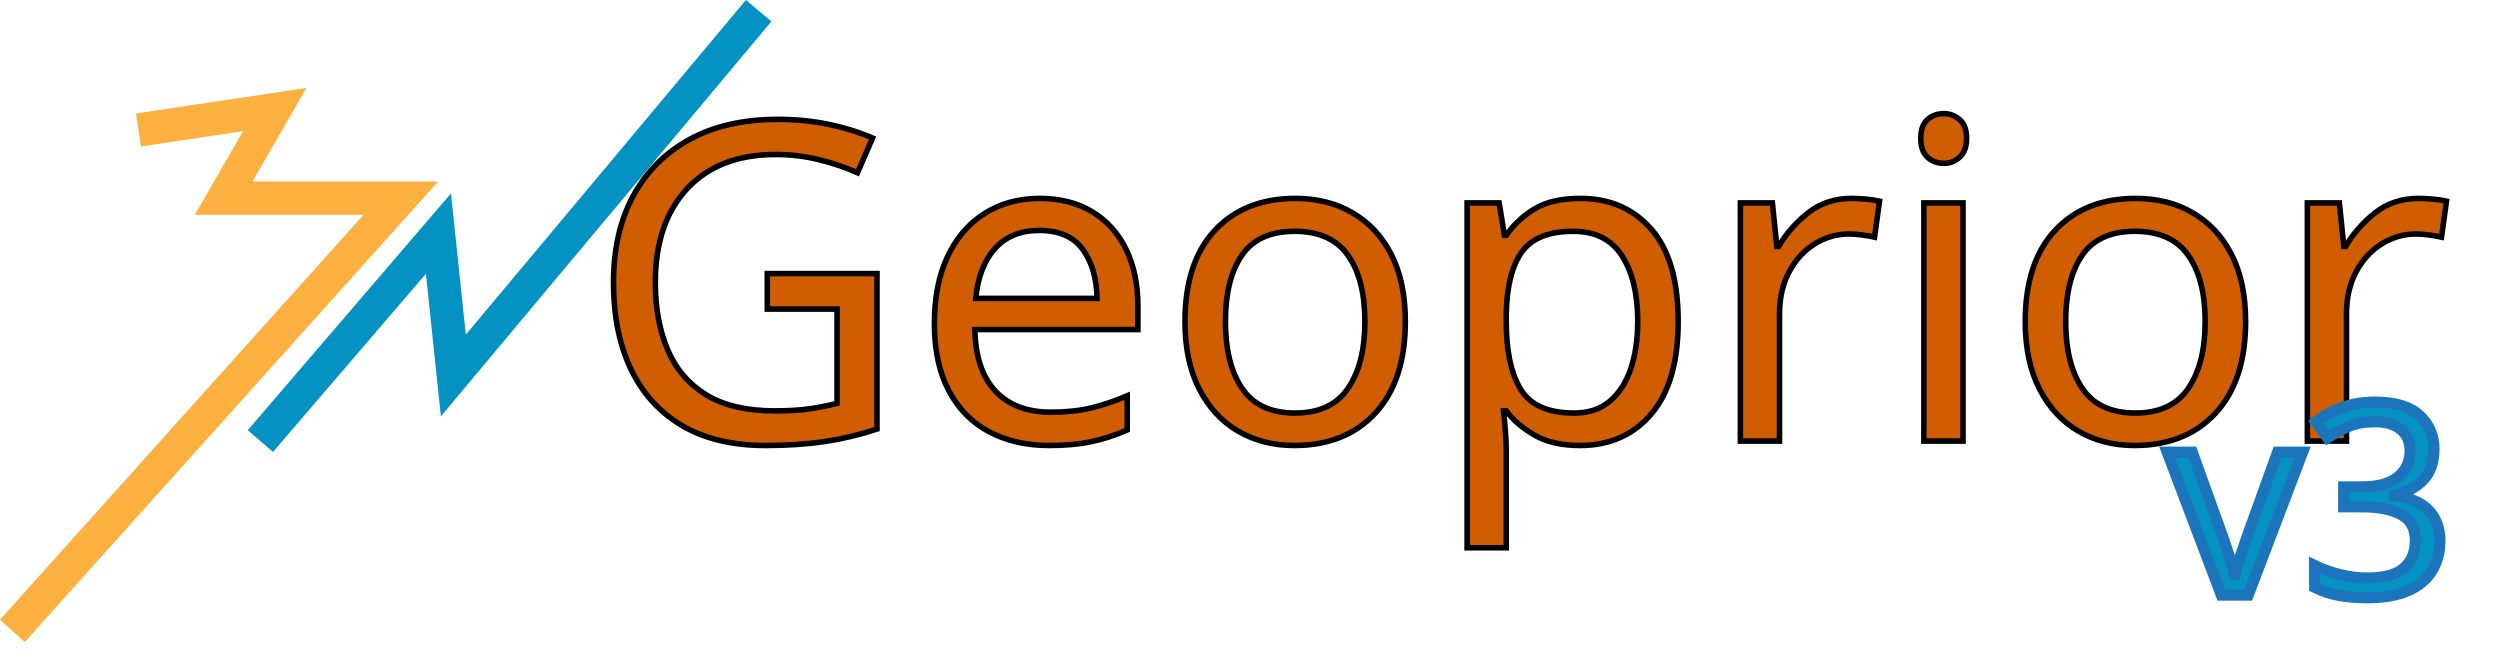
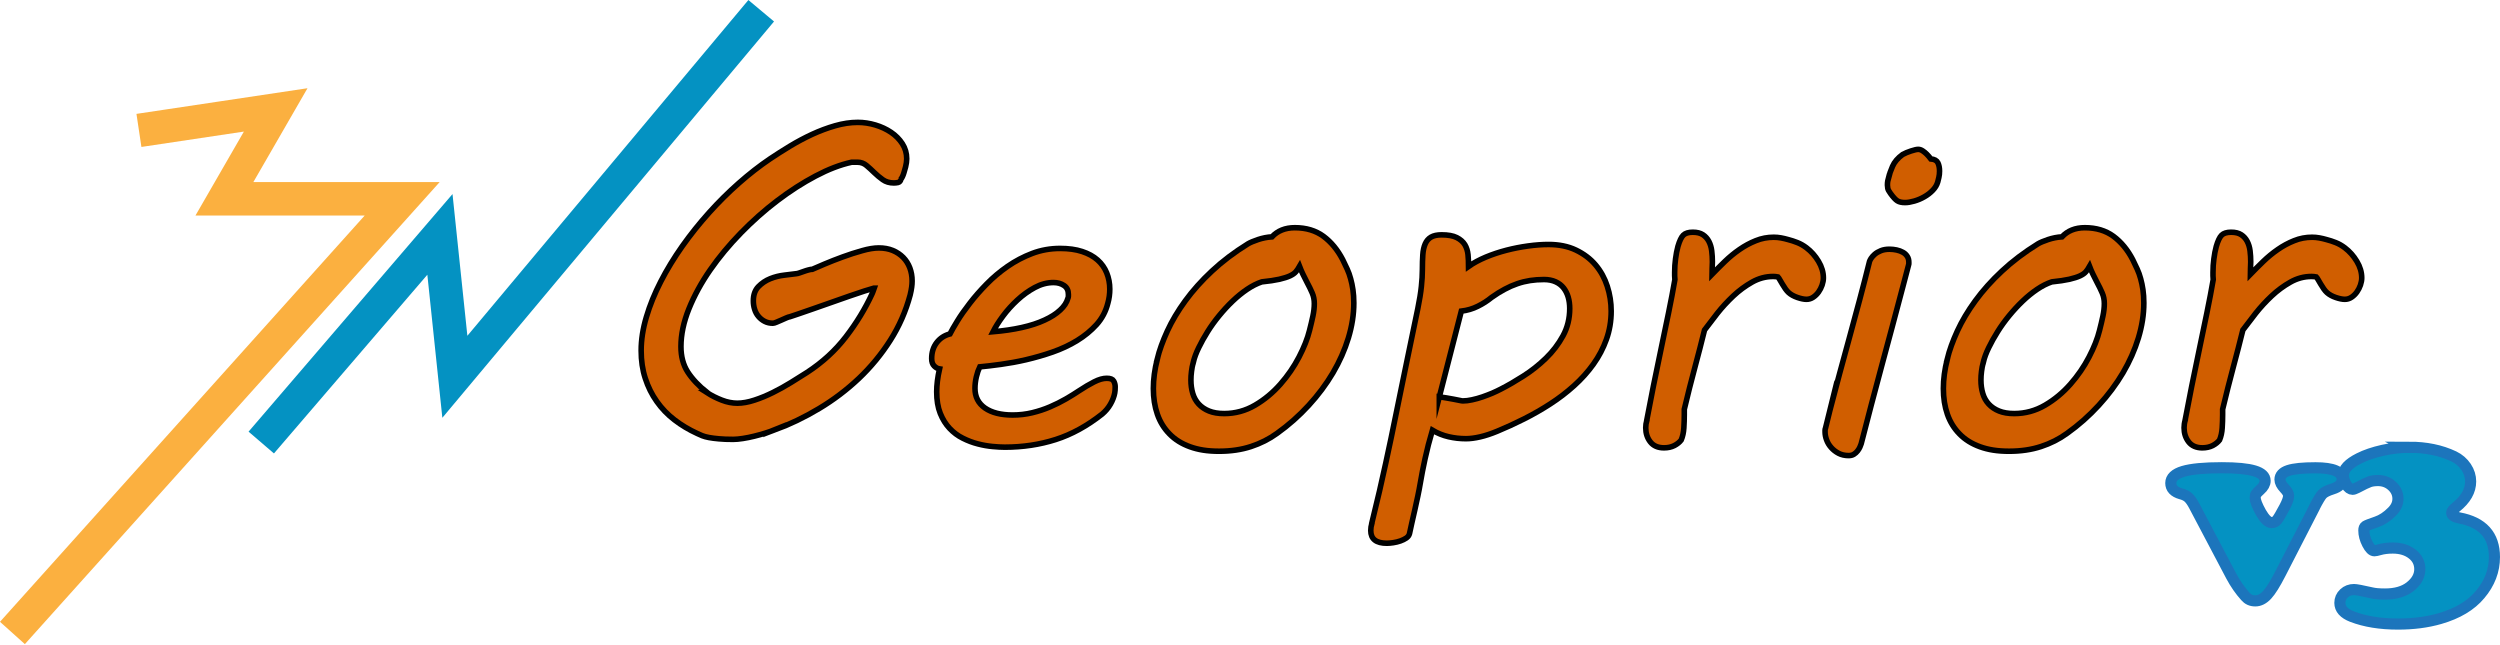
- <svg xmlns="http://www.w3.org/2000/svg" id="Layer_1" data-name="Layer 1" viewBox="0 0 450.1 120.18">
-   <defs>
-     <style>
-       .cls-1 {
-         fill: #0492c2;
-         font-family: CooperBlack, 'Cooper Black';
-         font-size: 48px;
-         stroke: #1c75bc;
-         stroke-width: 2px;
-       }
- 
-       .cls-1, .cls-2, .cls-3, .cls-4 {
-         stroke-miterlimit: 10;
-       }
- 
-       .cls-2 {
-         stroke: #0492c2;
-       }
- 
-       .cls-2, .cls-4 {
-         fill: none;
-         stroke-width: 6px;
-       }
- 
-       .cls-3 {
-         fill: #d05e00;
-         font-family: MVBoli, 'MV Boli';
-         font-size: 80px;
-         stroke: #000;
-       }
- 
-       .cls-4 {
-         stroke: #fbb040;
-       }
-     </style>
-   </defs>
-   <text class="cls-3" transform="translate(105.58 79.41)">
-     <tspan x="0" y="0">Geoprior</tspan>
-   </text>
-   <text class="cls-1" transform="translate(390.18 107.14)">
-     <tspan x="0" y="0">v3</tspan>
-   </text>
-   <polyline class="cls-4" points="24.93 23.4 49.47 19.72 40.27 35.67 72.17 35.67 2.23 113.58" />
-   <polyline class="cls-2" points="46.88 79.41 78.94 42.06 81.62 67.61 136.59 1.93" />
+ <svg xmlns="http://www.w3.org/2000/svg" id="Layer_1" data-name="Layer 1" viewBox="0 0 448.6 115.59">
+   <g>
+     <path d="m156.79,51.71c-.31.08-.87.25-1.68.51-.81.26-1.72.57-2.73.92s-2.09.73-3.22,1.13c-1.13.4-2.21.78-3.22,1.13s-1.9.66-2.66.92c-.76.26-1.26.43-1.52.51-.18.03-.42.1-.7.23-.29.13-.58.26-.88.39-.3.13-.59.25-.86.37s-.49.18-.64.18c-.55,0-1.04-.11-1.46-.33-.43-.22-.8-.51-1.11-.88-.31-.36-.55-.79-.7-1.29-.16-.49-.23-1-.23-1.52,0-1.07.3-1.91.9-2.54.6-.62,1.31-1.1,2.13-1.43.82-.33,1.67-.54,2.56-.64.88-.1,1.61-.2,2.19-.27.08,0,.23-.04.47-.12s.49-.17.78-.27c.29-.1.57-.2.86-.27.29-.08.52-.12.7-.12.47-.21,1.2-.52,2.19-.94.99-.42,2.07-.84,3.24-1.27s2.34-.81,3.5-1.13c1.16-.33,2.15-.49,2.99-.49.94,0,1.77.15,2.5.45.73.3,1.35.72,1.88,1.25.52.53.92,1.16,1.19,1.88.27.72.41,1.5.41,2.36,0,.37-.03.74-.08,1.11-.05.38-.14.84-.27,1.39-.78,2.92-1.97,5.63-3.57,8.14-1.6,2.51-3.48,4.79-5.64,6.84-2.16,2.04-4.54,3.85-7.15,5.41-2.6,1.56-5.29,2.85-8.05,3.87l.04-.04c-.44.18-.98.37-1.62.57-.64.2-1.3.38-1.99.55-.69.17-1.37.31-2.03.41-.66.1-1.24.16-1.74.16-1.02,0-1.88-.03-2.58-.1-.7-.06-1.3-.14-1.78-.23-.48-.09-.89-.2-1.21-.33-.33-.13-.62-.26-.88-.39-1.48-.68-2.85-1.49-4.08-2.44-1.24-.95-2.3-2.05-3.18-3.3-.89-1.25-1.58-2.64-2.07-4.16-.5-1.52-.74-3.18-.74-4.98,0-1.93.31-3.94.94-6.04.62-2.1,1.48-4.21,2.58-6.35,1.09-2.13,2.38-4.24,3.85-6.33,1.47-2.08,3.07-4.08,4.79-6s3.51-3.69,5.37-5.33c1.86-1.64,3.72-3.09,5.57-4.34,1.12-.75,2.32-1.52,3.61-2.3s2.61-1.48,3.96-2.11c1.35-.62,2.73-1.14,4.12-1.54,1.39-.4,2.75-.61,4.08-.61,1.07,0,2.12.16,3.16.47,1.04.31,1.98.75,2.81,1.31.83.56,1.51,1.24,2.03,2.05.52.81.78,1.71.78,2.7,0,.44-.07.92-.2,1.45-.05.21-.16.57-.31,1.09-.16.52-.35.92-.59,1.21l.08-.08c-.1.34-.28.53-.53.59-.25.05-.5.08-.76.08-.78,0-1.45-.2-1.99-.59s-1.05-.81-1.52-1.27c-.47-.46-.93-.88-1.39-1.27-.46-.39-1-.59-1.62-.59h-1.05c-2.03.44-4.19,1.27-6.48,2.48-2.29,1.21-4.58,2.68-6.86,4.41-2.28,1.73-4.46,3.67-6.54,5.8-2.08,2.14-3.92,4.35-5.51,6.64-1.59,2.29-2.86,4.62-3.81,6.97-.95,2.36-1.43,4.62-1.43,6.78,0,1.77.4,3.29,1.21,4.55.81,1.26,1.98,2.51,3.52,3.73h-.04c.81.52,1.69.96,2.64,1.33.95.37,1.88.55,2.79.55s1.96-.18,3.07-.55c1.11-.36,2.21-.82,3.32-1.37,1.11-.55,2.19-1.15,3.24-1.8,1.05-.65,2.01-1.25,2.87-1.8,2.76-1.8,5.09-3.93,6.99-6.41,1.9-2.47,3.46-5.04,4.69-7.7.05-.13.1-.26.16-.39.05-.1.09-.21.12-.33.03-.12.05-.21.08-.29Z" fill="#d05e00" stroke="#000" stroke-miterlimit="10" />
+     <path d="m167.18,64.33c0-1.12.3-2.07.9-2.85.6-.78,1.39-1.3,2.38-1.56.29-.57.73-1.35,1.33-2.32.6-.98,1.34-2.04,2.23-3.18.88-1.15,1.89-2.3,3.03-3.46,1.13-1.16,2.38-2.21,3.75-3.16,1.37-.95,2.84-1.72,4.41-2.32,1.58-.6,3.25-.9,5.02-.9,1.51,0,2.83.18,3.95.55,1.12.37,2.04.87,2.77,1.52.73.65,1.28,1.43,1.64,2.32.36.9.55,1.87.55,2.91,0,.89-.12,1.73-.35,2.54-.37,1.46-1.04,2.73-2.03,3.83-.99,1.09-2.16,2.05-3.5,2.87-1.34.82-2.8,1.5-4.38,2.05-1.58.55-3.15,1-4.73,1.37-1.58.37-3.09.64-4.55.84-1.46.2-2.72.35-3.79.45-.23.47-.44,1.06-.61,1.78-.17.72-.25,1.41-.25,2.09,0,1.51.6,2.68,1.8,3.52,1.2.83,2.85,1.25,4.96,1.25,1.22,0,2.4-.14,3.52-.41,1.12-.27,2.18-.62,3.18-1.05,1-.43,1.95-.9,2.83-1.41.88-.51,1.69-1.01,2.42-1.5.94-.62,1.83-1.15,2.68-1.58.85-.43,1.59-.64,2.25-.64s1.07.16,1.25.49c.18.33.27.67.27,1.04,0,.21,0,.41-.02.61-.01.2-.03.36-.06.49-.13.68-.39,1.35-.78,2.03-.39.68-.89,1.26-1.48,1.76-2.71,2.14-5.49,3.66-8.34,4.57s-5.89,1.37-9.12,1.37c-.62,0-1.36-.04-2.21-.12-.85-.08-1.73-.23-2.64-.47-.91-.23-1.81-.57-2.7-1.02-.89-.44-1.67-1.03-2.36-1.76-.69-.73-1.25-1.63-1.68-2.7-.43-1.07-.64-2.36-.64-3.87,0-1.22.17-2.59.51-4.1-.34-.05-.66-.23-.96-.53-.3-.3-.45-.74-.45-1.31Zm24.45-10.82c.05-.13.08-.25.08-.35v-.35c0-.7-.26-1.23-.78-1.58-.52-.35-1.15-.53-1.88-.53-1.15,0-2.27.3-3.38.9-1.11.6-2.15,1.35-3.12,2.25s-1.84,1.86-2.6,2.89c-.76,1.03-1.34,1.96-1.76,2.79,1.88-.16,3.59-.41,5.16-.76s2.92-.79,4.08-1.33c1.16-.53,2.1-1.13,2.81-1.8.72-.66,1.18-1.37,1.39-2.13Z" fill="#d05e00" stroke="#000" stroke-miterlimit="10" />
+     <path d="m207.65,64.45c.39-1.59,1-3.27,1.82-5.06.82-1.78,1.89-3.59,3.22-5.41,1.33-1.82,2.92-3.61,4.79-5.35,1.86-1.74,4.02-3.37,6.46-4.88.39-.23.99-.49,1.8-.76.81-.27,1.64-.44,2.5-.49,1.02-1.09,2.38-1.64,4.1-1.64,2.03,0,3.74.51,5.14,1.54,1.39,1.03,2.54,2.43,3.46,4.2.29.57.55,1.13.8,1.68.25.55.46,1.13.62,1.74.17.61.31,1.27.41,1.97.1.7.16,1.5.16,2.38,0,2.06-.33,4.15-.98,6.29-.65,2.14-1.58,4.22-2.77,6.25-1.2,2.03-2.65,3.98-4.36,5.84-1.71,1.86-3.6,3.54-5.68,5.02-1.41,1.02-2.96,1.8-4.67,2.36-1.71.56-3.61.84-5.72.84s-3.74-.27-5.21-.8c-1.47-.53-2.7-1.29-3.67-2.29-.98-.99-1.71-2.17-2.19-3.55-.48-1.38-.72-2.92-.72-4.61s.23-3.4.7-5.27Zm6.48.51c-.16.6-.27,1.17-.33,1.7-.07.53-.1,1.05-.1,1.54,0,.86.11,1.66.33,2.4.22.74.58,1.38,1.07,1.91.49.53,1.11.95,1.86,1.25.74.3,1.65.45,2.71.45,1.98,0,3.82-.5,5.53-1.5,1.71-1,3.22-2.26,4.55-3.77,1.33-1.51,2.44-3.13,3.34-4.86.9-1.73,1.53-3.33,1.89-4.79.23-.91.44-1.77.61-2.58.17-.81.25-1.55.25-2.23s-.12-1.31-.37-1.89c-.25-.59-.57-1.24-.96-1.97-.23-.44-.47-.9-.7-1.39-.23-.48-.44-.96-.62-1.43-.21.37-.43.68-.66.96s-.59.52-1.05.74c-.47.22-1.11.42-1.91.61-.81.18-1.86.34-3.16.47-.86.29-1.73.73-2.62,1.33-.89.6-1.75,1.3-2.6,2.11-.85.81-1.65,1.68-2.42,2.62-.77.94-1.46,1.89-2.07,2.87-.61.98-1.15,1.93-1.6,2.87-.46.94-.78,1.8-.96,2.58Z" fill="#d05e00" stroke="#000" stroke-miterlimit="10" />
+     <path d="m246.16,93.86c.52-2.11.98-4.04,1.39-5.8.4-1.76.77-3.41,1.11-4.96.34-1.55.66-3.05.96-4.49.3-1.45.6-2.9.9-4.38.3-1.47.61-3,.94-4.59.33-1.59.68-3.32,1.07-5.2l1.88-9.06c.31-1.54.53-2.86.64-3.96.12-1.11.18-2.13.18-3.07,0-.99.03-1.87.08-2.64.05-.77.2-1.42.43-1.95.23-.53.58-.94,1.04-1.21.46-.27,1.09-.41,1.89-.41,1.17,0,2.08.16,2.73.49.65.33,1.13.75,1.45,1.27.31.52.5,1.12.57,1.8.06.68.1,1.38.1,2.11.88-.62,1.92-1.18,3.11-1.68,1.18-.49,2.42-.9,3.69-1.23,1.28-.33,2.56-.58,3.87-.76,1.3-.18,2.53-.27,3.67-.27,1.88,0,3.52.33,4.92,1s2.58,1.55,3.52,2.66c.94,1.11,1.64,2.38,2.11,3.83s.7,2.94.7,4.47c0,1.8-.29,3.49-.86,5.08-.57,1.59-1.35,3.07-2.34,4.45-.99,1.38-2.14,2.66-3.46,3.85-1.32,1.19-2.73,2.27-4.26,3.26-1.52.99-3.1,1.89-4.73,2.71-1.63.82-3.24,1.56-4.82,2.21-1.07.44-2.08.78-3.03,1-.95.22-1.8.33-2.56.33-1.07,0-2.1-.12-3.11-.35-1-.23-1.97-.62-2.91-1.17-.52,1.77-.96,3.46-1.31,5.08-.35,1.61-.63,3.05-.84,4.3-.13.78-.29,1.6-.47,2.46-.18.86-.37,1.7-.55,2.52-.18.82-.36,1.59-.53,2.32-.17.73-.31,1.35-.41,1.88-.08.31-.27.57-.57.78-.3.21-.66.38-1.07.53-.42.14-.84.25-1.27.31-.43.06-.81.1-1.15.1-1.93,0-2.89-.76-2.89-2.27,0-.42.06-.86.2-1.33Zm12.11-22.66c.39.05.81.12,1.25.2.44.08.87.16,1.29.23.42.08.77.15,1.07.21.3.07.5.1.61.1.49,0,1.05-.06,1.66-.2.61-.13,1.22-.3,1.84-.51.61-.21,1.2-.44,1.78-.68.57-.25,1.08-.49,1.52-.72,1.28-.65,2.64-1.44,4.08-2.36,1.45-.92,2.79-1.99,4.02-3.18,1.24-1.2,2.26-2.54,3.07-4.02.81-1.48,1.21-3.12,1.21-4.92,0-.73-.09-1.41-.27-2.03-.18-.62-.46-1.17-.82-1.64-.37-.47-.84-.84-1.43-1.11s-1.28-.41-2.09-.41c-.89,0-1.72.06-2.5.18s-1.55.31-2.3.57c-.76.26-1.51.59-2.27,1-.76.4-1.54.89-2.34,1.46-.73.6-1.55,1.13-2.46,1.58-.91.46-1.9.75-2.97.88l-3.95,15.39Z" fill="#d05e00" stroke="#000" stroke-miterlimit="10" />
+     <path d="m295.5,75.38c.34-1.82.73-3.83,1.17-6.02.44-2.19.9-4.4,1.37-6.64.47-2.24.92-4.44,1.37-6.6.44-2.16.82-4.14,1.13-5.94-.03-.26-.04-.49-.04-.68v-.64c0-.81.05-1.61.16-2.42.1-.81.25-1.55.43-2.23.29-.99.61-1.66.96-2.01s.92-.53,1.7-.53,1.36.15,1.82.45c.46.3.81.7,1.07,1.19.26.5.43,1.06.51,1.7.08.64.12,1.3.12,1.97,0,.37-.01.77-.04,1.21-.03.44-.04.79-.04,1.05.73-.75,1.5-1.53,2.32-2.32.82-.79,1.69-1.51,2.62-2.15.92-.64,1.9-1.17,2.93-1.58,1.03-.42,2.1-.62,3.22-.62.44,0,.88.04,1.31.12s.87.18,1.31.31c.52.13,1.06.31,1.62.53.56.22,1.1.53,1.62.92.86.65,1.58,1.46,2.17,2.44s.88,1.97.88,2.99c0,.39-.08.81-.23,1.27-.16.46-.37.87-.64,1.25-.27.38-.59.69-.96.94-.37.25-.77.37-1.21.37s-.98-.11-1.62-.33c-.64-.22-1.17-.51-1.58-.88-.18-.16-.37-.38-.57-.66-.2-.29-.38-.57-.55-.86-.17-.29-.33-.55-.47-.8-.14-.25-.25-.41-.33-.49-.13-.03-.27-.04-.43-.06-.16-.01-.3-.02-.43-.02-1.33,0-2.59.34-3.79,1.02-1.2.68-2.32,1.5-3.36,2.48-1.04.98-2,2.02-2.87,3.12-.87,1.11-1.63,2.1-2.29,2.99-.52,2.11-1.1,4.36-1.74,6.74-.64,2.38-1.27,4.88-1.89,7.48v.98c0,.78-.03,1.58-.08,2.38-.05.81-.21,1.52-.47,2.15-.29.39-.7.72-1.23,1-.53.27-1.15.41-1.86.41-1.09,0-1.91-.36-2.46-1.07s-.82-1.56-.82-2.52c0-.44.06-.9.2-1.37Z" fill="#d05e00" stroke="#000" stroke-miterlimit="10" />
+     <path d="m328.7,72.26c.39-1.51.86-3.27,1.41-5.27.55-2,1.13-4.13,1.74-6.37.61-2.24,1.23-4.53,1.86-6.88s1.21-4.62,1.76-6.84c.03-.1.12-.28.27-.53.16-.25.38-.49.66-.74.29-.25.65-.46,1.09-.64.44-.18.96-.27,1.56-.27.44,0,.87.05,1.29.14.42.09.79.23,1.11.41.33.18.59.42.78.72.2.3.29.64.29,1.04v.25c0,.09-.01.18-.04.25l-1.09,4.14c-1.22,4.64-2.47,9.28-3.73,13.95-1.26,4.66-2.49,9.34-3.69,14.02-.05.16-.13.35-.23.59-.1.23-.25.47-.43.7-.18.23-.4.43-.66.59-.26.16-.57.23-.94.23-.68,0-1.28-.14-1.8-.41-.52-.27-.96-.62-1.33-1.04-.37-.42-.64-.87-.82-1.37-.18-.49-.27-.96-.27-1.41v-.35c0-.1.03-.22.08-.35l1.13-4.57Zm10.2-40.43c.13-.55.36-1.21.7-1.99.34-.78.94-1.48,1.8-2.11.42-.23.92-.45,1.52-.64.6-.2,1.03-.29,1.29-.29s.53.09.8.27c.27.18.51.38.72.59.26.26.51.55.74.86.65.05,1.07.29,1.27.7.2.42.29.91.29,1.48,0,.42-.04.79-.12,1.13-.08.34-.14.61-.2.82-.16.55-.46,1.05-.9,1.5-.44.46-.95.85-1.52,1.17-.57.33-1.17.58-1.8.76-.62.18-1.17.27-1.64.27-.6,0-1.06-.1-1.39-.31-.33-.21-.74-.65-1.23-1.33-.29-.39-.45-.7-.49-.92-.04-.22-.06-.41-.06-.57,0-.29.02-.54.06-.76.04-.22.08-.44.14-.64Z" fill="#d05e00" stroke="#000" stroke-miterlimit="10" />
+     <path d="m349.41,64.45c.39-1.59,1-3.27,1.82-5.06.82-1.78,1.89-3.59,3.22-5.41,1.33-1.82,2.92-3.61,4.79-5.35,1.86-1.74,4.02-3.37,6.46-4.88.39-.23.99-.49,1.8-.76.81-.27,1.64-.44,2.5-.49,1.02-1.09,2.38-1.64,4.1-1.64,2.03,0,3.74.51,5.14,1.54,1.39,1.03,2.54,2.43,3.46,4.2.29.57.55,1.13.8,1.68.25.55.46,1.13.62,1.74.17.61.31,1.27.41,1.97.1.7.16,1.5.16,2.38,0,2.06-.33,4.15-.98,6.29-.65,2.14-1.58,4.22-2.77,6.25-1.2,2.03-2.65,3.98-4.36,5.84-1.71,1.86-3.6,3.54-5.68,5.02-1.41,1.02-2.96,1.8-4.67,2.36-1.71.56-3.61.84-5.72.84s-3.74-.27-5.21-.8c-1.47-.53-2.7-1.29-3.67-2.29-.98-.99-1.71-2.17-2.19-3.55-.48-1.38-.72-2.92-.72-4.61s.23-3.4.7-5.27Zm6.48.51c-.16.6-.27,1.17-.33,1.7-.07.53-.1,1.05-.1,1.54,0,.86.11,1.66.33,2.4.22.74.58,1.38,1.07,1.91.49.53,1.11.95,1.86,1.25.74.3,1.65.45,2.71.45,1.98,0,3.82-.5,5.53-1.5,1.71-1,3.22-2.26,4.55-3.77,1.33-1.51,2.44-3.13,3.34-4.86.9-1.73,1.53-3.33,1.89-4.79.23-.91.44-1.77.61-2.58.17-.81.25-1.55.25-2.23s-.12-1.31-.37-1.89c-.25-.59-.57-1.24-.96-1.97-.23-.44-.47-.9-.7-1.39-.23-.48-.44-.96-.62-1.43-.21.37-.43.68-.66.96s-.59.52-1.05.74c-.47.22-1.11.42-1.91.61-.81.18-1.86.34-3.16.47-.86.29-1.73.73-2.62,1.33-.89.6-1.75,1.3-2.6,2.11-.85.81-1.65,1.68-2.42,2.62-.77.94-1.46,1.89-2.07,2.87-.61.98-1.15,1.93-1.6,2.87-.46.94-.78,1.8-.96,2.58Z" fill="#d05e00" stroke="#000" stroke-miterlimit="10" />
+     <path d="m392.1,75.38c.34-1.82.73-3.83,1.17-6.02.44-2.19.9-4.4,1.37-6.64.47-2.24.92-4.44,1.37-6.6.44-2.16.82-4.14,1.13-5.94-.03-.26-.04-.49-.04-.68v-.64c0-.81.05-1.61.16-2.42.1-.81.25-1.55.43-2.23.29-.99.61-1.66.96-2.01s.92-.53,1.7-.53,1.36.15,1.82.45c.46.3.81.7,1.07,1.19.26.5.43,1.06.51,1.7.08.64.12,1.3.12,1.97,0,.37-.01.77-.04,1.21-.03.44-.04.79-.04,1.05.73-.75,1.5-1.53,2.32-2.32.82-.79,1.69-1.51,2.62-2.15.92-.64,1.9-1.17,2.93-1.58,1.03-.42,2.1-.62,3.22-.62.44,0,.88.04,1.31.12s.87.18,1.31.31c.52.13,1.06.31,1.62.53.56.22,1.1.53,1.62.92.86.65,1.58,1.46,2.17,2.44s.88,1.97.88,2.99c0,.39-.08.81-.23,1.27-.16.46-.37.87-.64,1.25-.27.38-.59.69-.96.94-.37.25-.77.37-1.21.37s-.98-.11-1.62-.33c-.64-.22-1.17-.51-1.58-.88-.18-.16-.37-.38-.57-.66-.2-.29-.38-.57-.55-.86-.17-.29-.33-.55-.47-.8-.14-.25-.25-.41-.33-.49-.13-.03-.27-.04-.43-.06-.16-.01-.3-.02-.43-.02-1.33,0-2.59.34-3.79,1.02-1.2.68-2.32,1.5-3.36,2.48-1.04.98-2,2.02-2.87,3.12-.87,1.11-1.63,2.1-2.29,2.99-.52,2.11-1.1,4.36-1.74,6.74-.64,2.38-1.27,4.88-1.89,7.48v.98c0,.78-.03,1.58-.08,2.38-.05.81-.21,1.52-.47,2.15-.29.39-.7.72-1.23,1-.53.27-1.15.41-1.86.41-1.09,0-1.91-.36-2.46-1.07s-.82-1.56-.82-2.52c0-.44.06-.9.2-1.37Z" fill="#d05e00" stroke="#000" stroke-miterlimit="10" />
+   </g>
+   <g>
+     <path d="m415.26,91.13l-6.07,11.81c-.94,1.83-1.73,3.1-2.39,3.81s-1.36,1.07-2.11,1.07-1.33-.27-1.78-.8c-.95-1.06-1.79-2.27-2.51-3.61l-6.66-12.63c-.36-.69-.71-1.18-1.04-1.49s-.8-.54-1.39-.69c-1.19-.34-1.78-.98-1.78-1.92s.73-1.65,2.2-2.09,3.79-.66,6.96-.66c2.66,0,4.61.19,5.87.57s1.89.97,1.89,1.77c0,.56-.3,1.1-.89,1.62-.38.34-.62.6-.73.77s-.16.39-.16.66c0,.53.34,1.41,1.03,2.65.69,1.2,1.33,1.8,1.92,1.8.39,0,.71-.15.96-.45s.7-1.06,1.36-2.3c.48-.91.73-1.59.73-2.06,0-.38-.25-.82-.75-1.34-.53-.56-.8-1.09-.8-1.57,0-.75.5-1.29,1.49-1.62s2.62-.49,4.89-.49c3.19,0,4.78.69,4.78,2.06,0,.8-.57,1.38-1.71,1.73-.89.28-1.5.59-1.82.91s-.82,1.15-1.49,2.46Z" fill="#0492c2" stroke="#1c75bc" stroke-miterlimit="10" stroke-width="2" />
+     <path d="m432.29,80.25c3.03,0,5.71.55,8.04,1.66.92.45,1.65,1.08,2.19,1.89s.81,1.67.81,2.59c0,1.69-.88,3.23-2.65,4.64-.5.41-.75.73-.75.96,0,.45.45.77,1.34.94,4.22.78,6.33,3.12,6.33,7.03,0,2.45-.86,4.7-2.58,6.73-1.62,1.95-4.02,3.39-7.2,4.31-2.28.66-4.79.98-7.52.98-3.2,0-5.95-.45-8.25-1.34-1.45-.56-2.18-1.38-2.18-2.46,0-.67.25-1.24.74-1.7s1.09-.69,1.79-.69c.39,0,1.45.2,3.16.59.56.14,1.37.21,2.41.21,1.88,0,3.37-.43,4.48-1.29,1.17-.92,1.76-1.98,1.76-3.16,0-1.11-.45-2.02-1.36-2.73s-2.07-1.07-3.49-1.07c-.91,0-1.7.1-2.39.3-.41.12-.71.19-.91.19-.41,0-.82-.41-1.25-1.24s-.64-1.63-.64-2.41c0-.38.1-.63.3-.76s.85-.39,1.95-.76c.98-.33,1.93-.95,2.84-1.88.69-.7,1.03-1.46,1.03-2.27,0-.89-.35-1.66-1.05-2.31s-1.55-.97-2.53-.97c-.59,0-1.1.07-1.51.21s-1.18.51-2.29,1.1c-.33.17-.59.26-.77.26-.39,0-.76-.27-1.11-.82s-.53-1.12-.53-1.73c0-1.06.94-2.06,2.81-3,1.17-.59,2.58-1.07,4.23-1.44s3.24-.55,4.77-.55Z" fill="#0492c2" stroke="#1c75bc" stroke-miterlimit="10" stroke-width="2" />
+   </g>
+   <polyline points="24.93 23.4 49.47 19.72 40.27 35.67 72.17 35.67 2.23 113.58" fill="none" stroke="#fbb040" stroke-miterlimit="10" stroke-width="6" />
+   <polyline points="46.88 79.41 78.94 42.06 81.62 67.61 136.59 1.93" fill="none" stroke="#0492c2" stroke-miterlimit="10" stroke-width="6" />
</svg>
